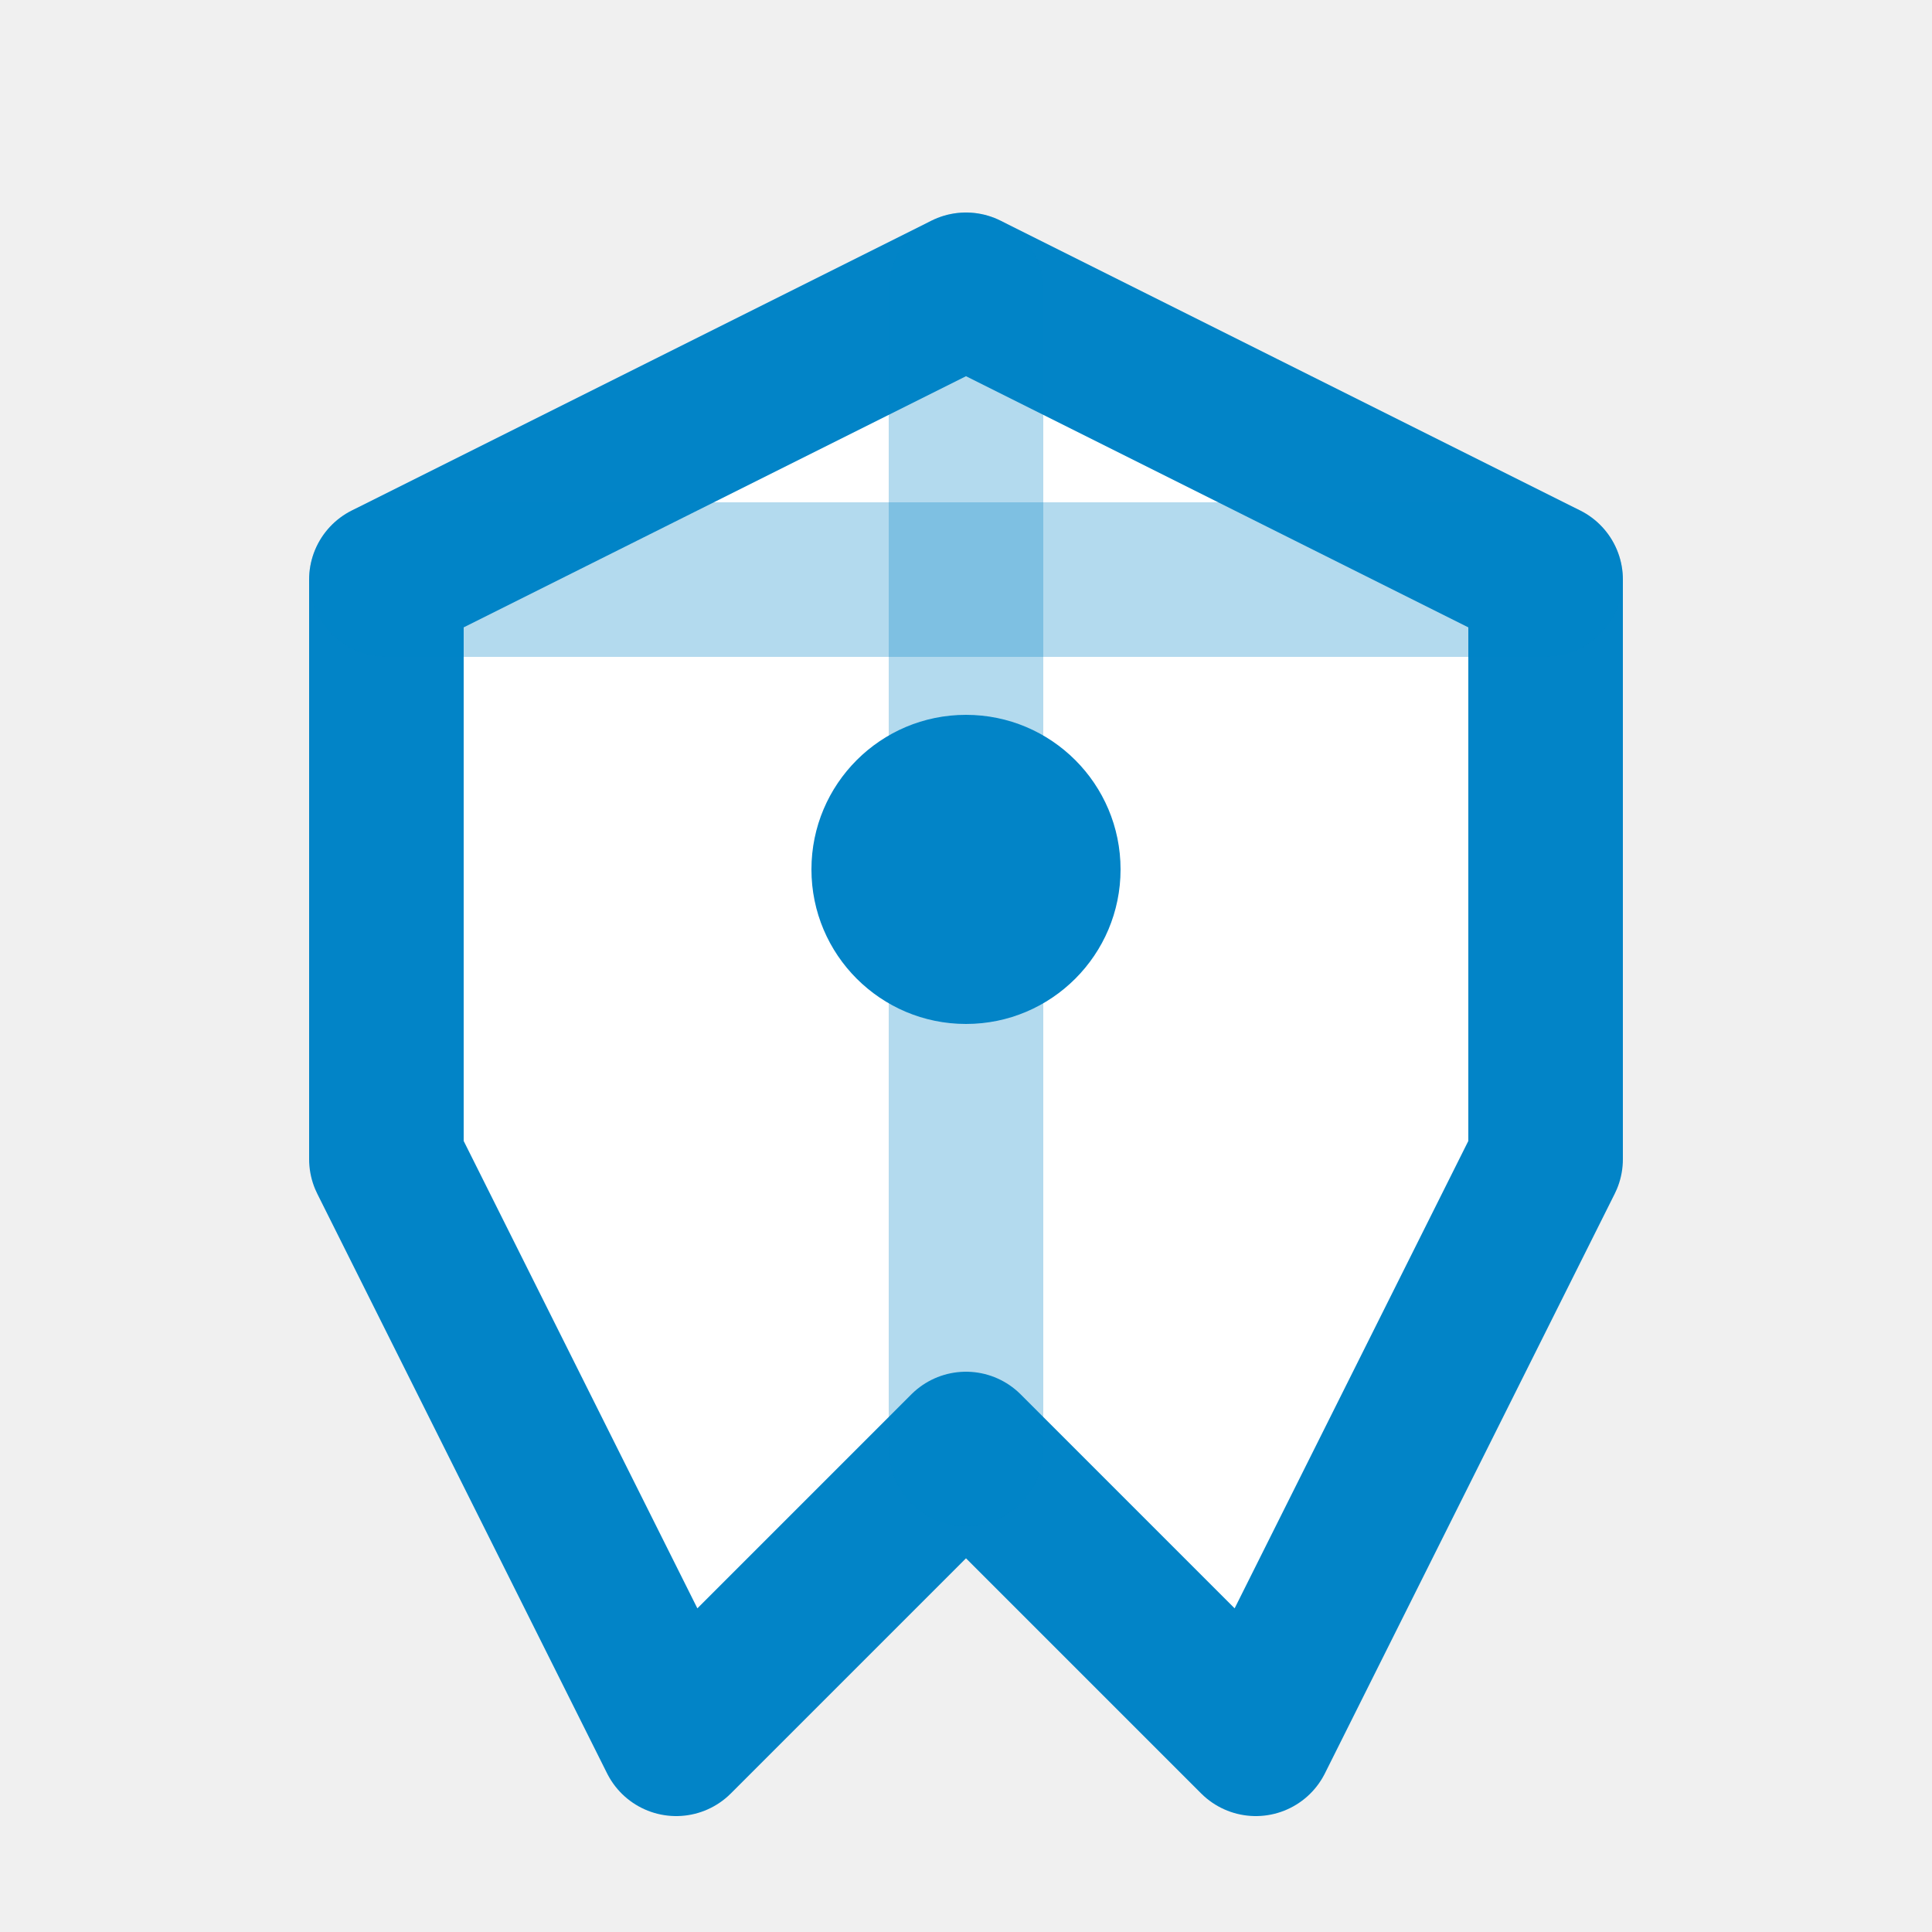
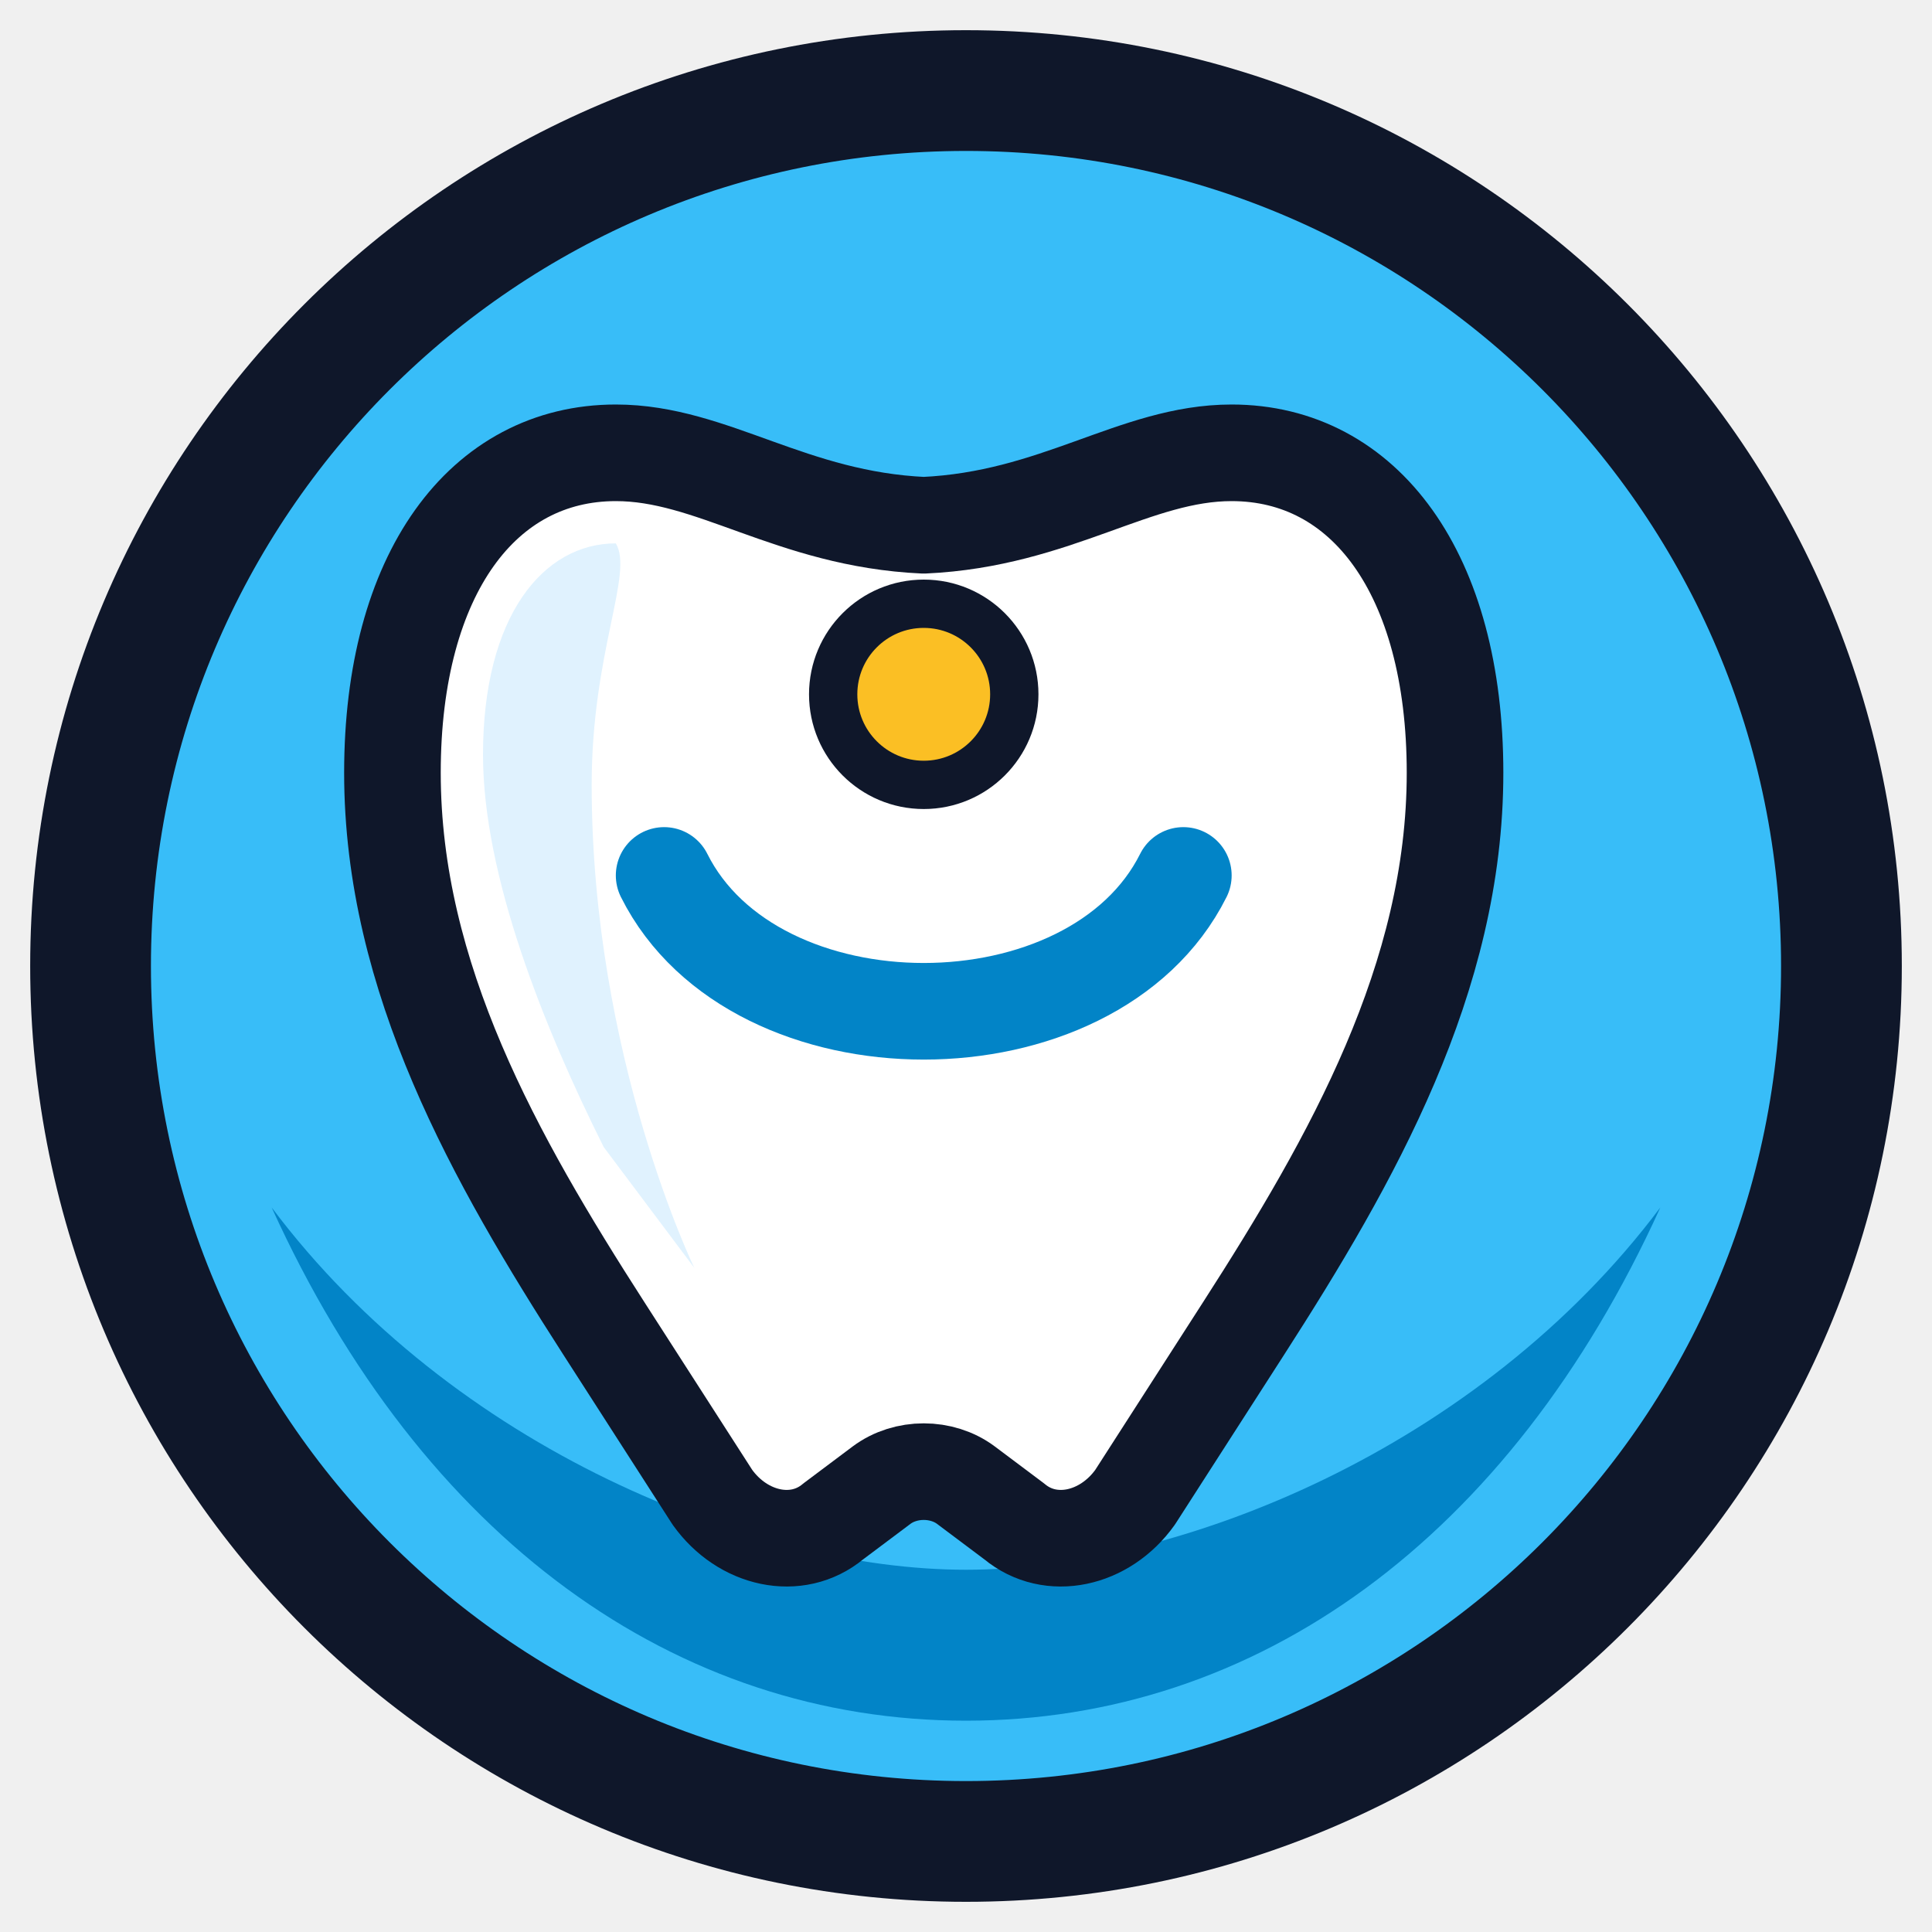
- <svg xmlns="http://www.w3.org/2000/svg" viewBox="0 0 100 100" fill="none">
-   <path d="M20 30 L50 15 L80 30 L80 60 L65 90 L50 75 L35 90 L20 60 Z" fill="#ffffff" stroke="#0284C7" stroke-width="8" stroke-linejoin="round" />
-   <path d="M50 15 L50 75" stroke="#0284C7" stroke-width="8" stroke-opacity="0.3" stroke-linecap="round" />
-   <path d="M20 30 L80 30" stroke="#0284C7" stroke-width="8" stroke-opacity="0.3" stroke-linecap="round" />
-   <circle cx="50" cy="45" r="8" fill="#0284C7" />
+ <svg xmlns="http://www.w3.org/2000/svg" viewBox="0 0 32 32" width="32" height="32" fill="none">
+   <circle cx="16" cy="16" r="14.5" fill="#38BDF8" stroke="#0F172A" stroke-width="2" />
+   <path d="M4.5 20C7 25.5 11.2 28.5 16 28.5C20.8 28.5 25 25.5 27.5 20C24.5 24 19.5 26 16 26C12.5 26 7.5 24 4.5 20Z" fill="#0284C7" />
+   <path d="M10.2 7.5C8 7.5 6.5 9.5 6.5 12.8C6.5 16.2 8.2 19.2 10 22L11.8 24.8C12.3 25.5 13.2 25.7 13.8 25.2L14.6 24.6C15 24.3 15.6 24.3 16 24.6L16.8 25.2C17.4 25.7 18.3 25.5 18.8 24.8L20.6 22C22.4 19.2 24.1 16.2 24.1 12.8C24.1 9.5 22.6 7.5 20.4 7.5C18.8 7.5 17.5 8.6 15.3 8.7C13.1 8.6 11.8 7.5 10.2 7.5Z" fill="#FFFFFF" stroke="#0F172A" stroke-width="1.6" stroke-linejoin="round" />
+   <path d="M10.2 9C9 9 8 10.2 8 12.5C8 14.5 9 17 10 19L11.5 21C11.5 21 9.8 17.5 9.8 13C9.8 10.8 10.5 9.5 10.2 9Z" fill="#E0F2FE" />
+   <path d="M11 14.5C12.5 17.5 18.1 17.5 19.6 14.5" stroke="#0284C7" stroke-width="1.6" stroke-linecap="round" />
+   <circle cx="15.3" cy="11.5" r="1.5" fill="#FBBF24" stroke="#0F172A" stroke-width="0.8" />
</svg>
